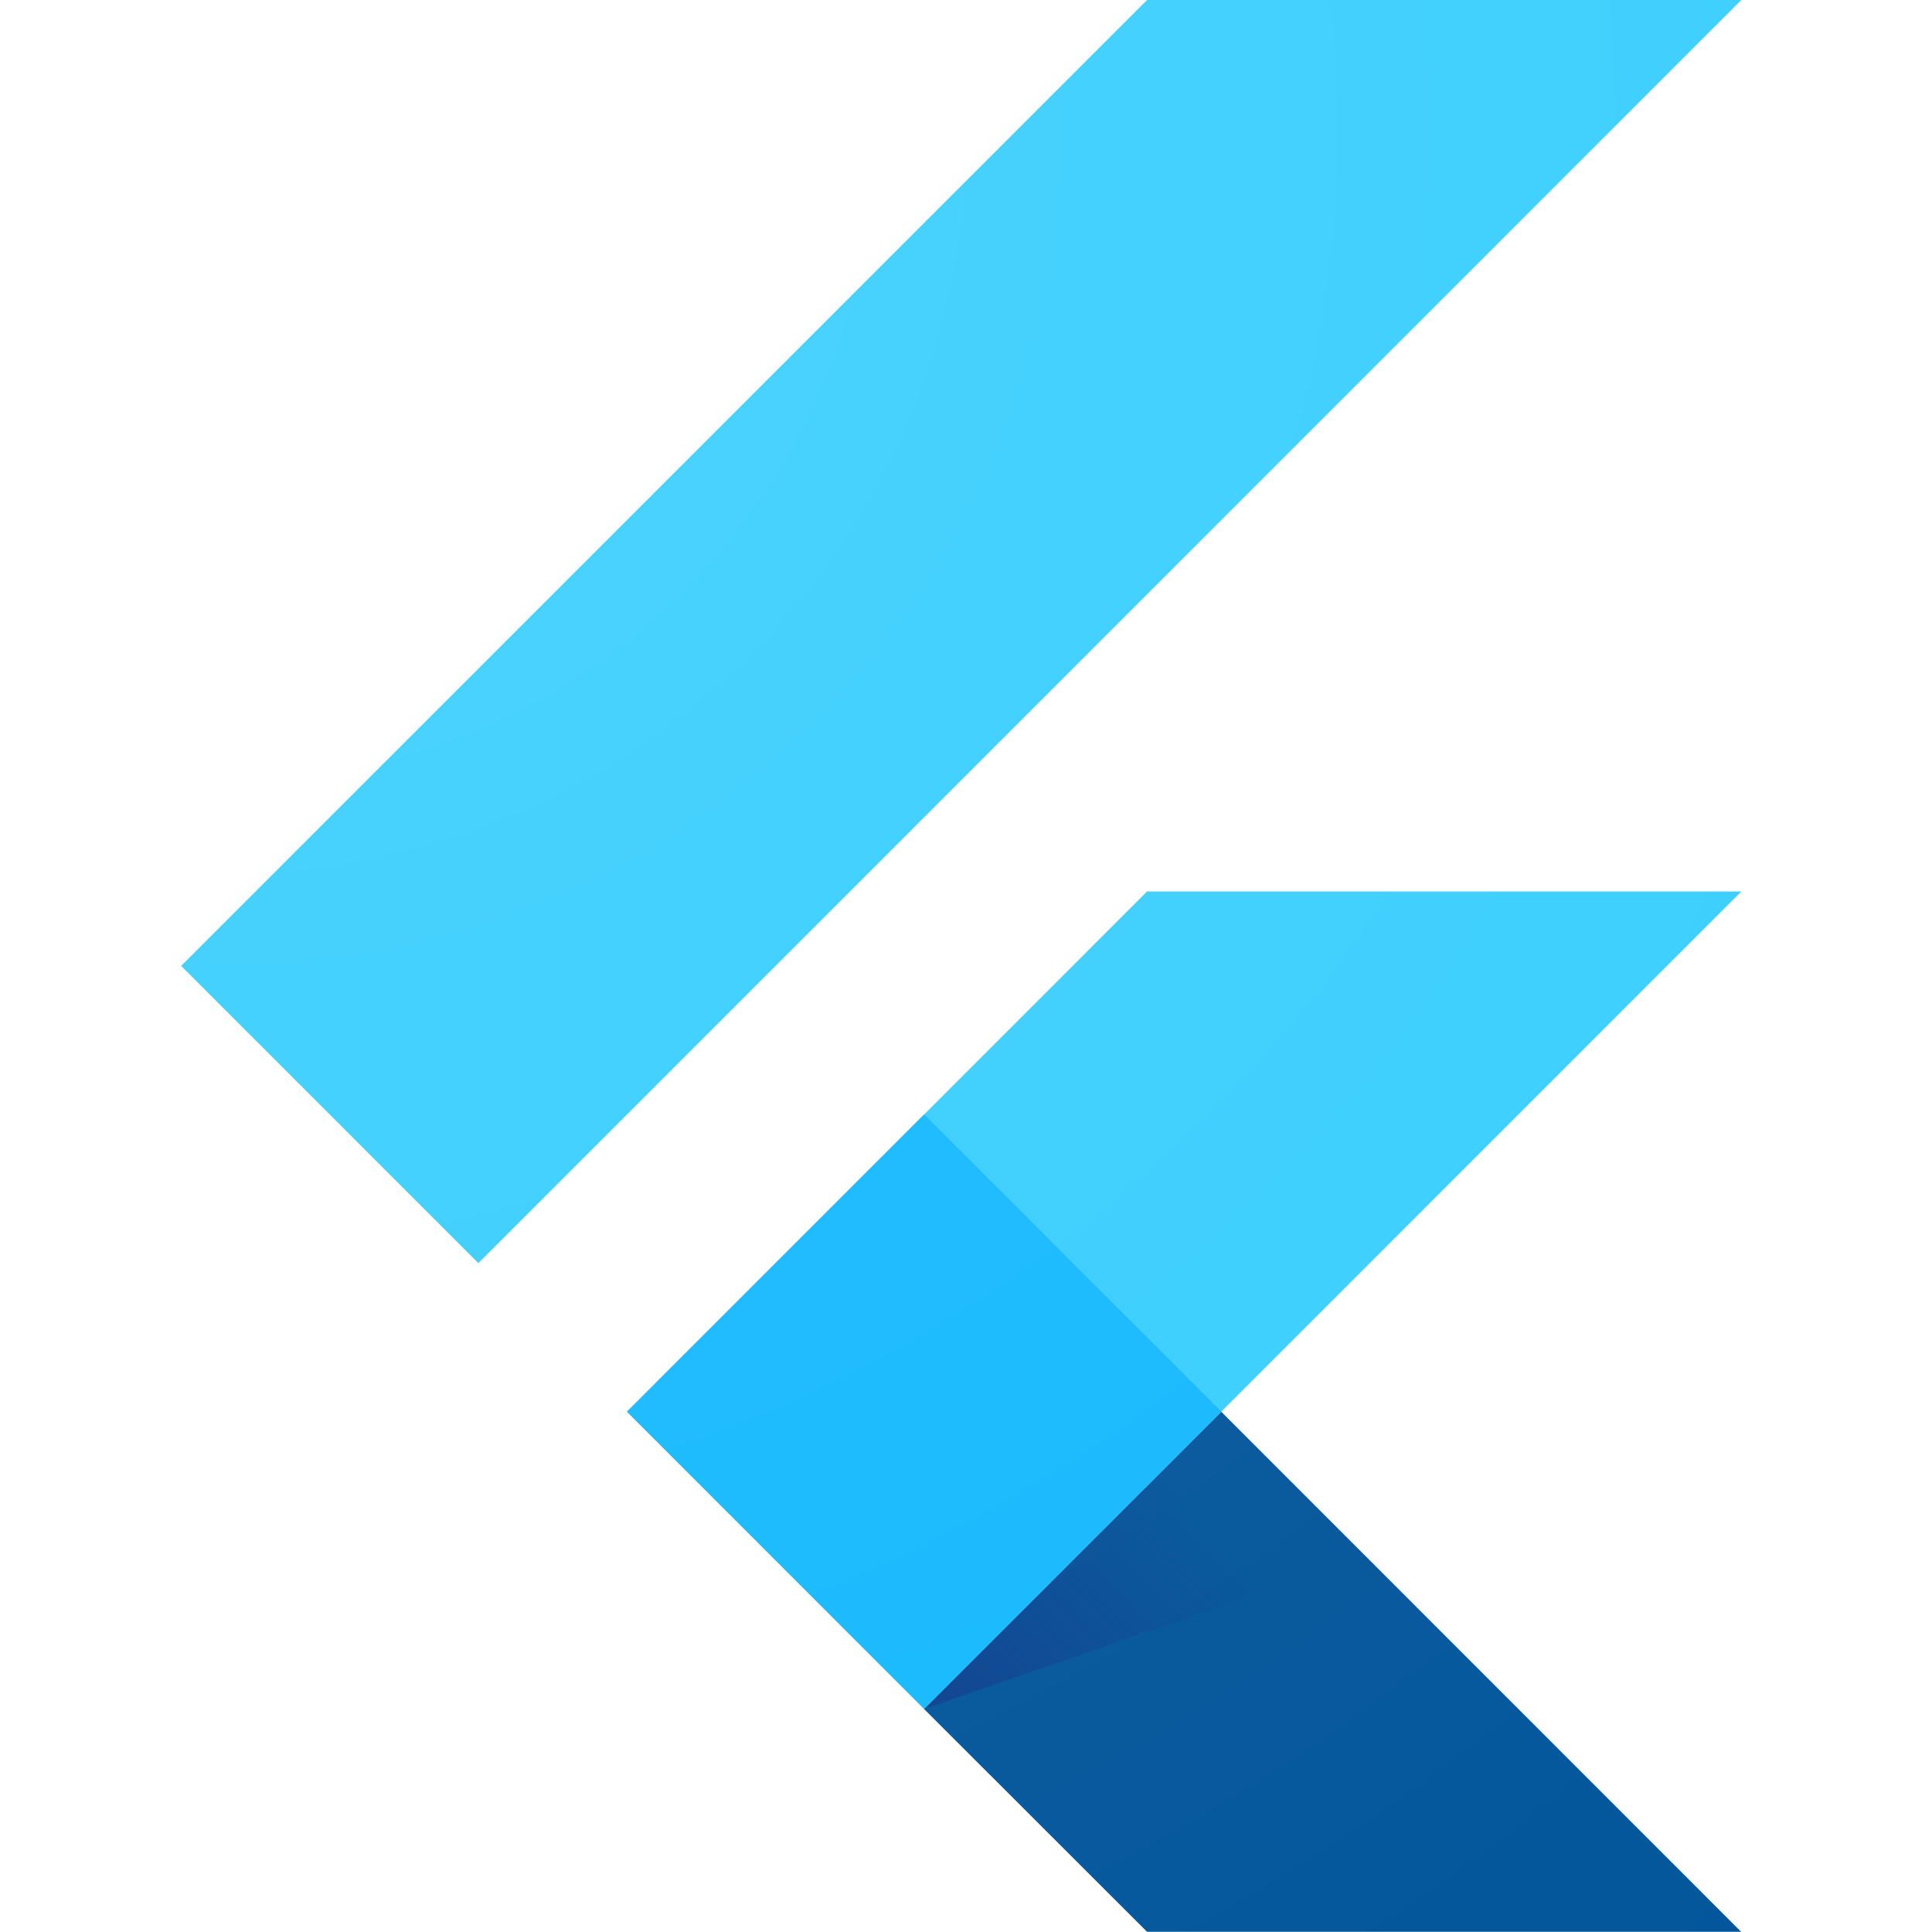
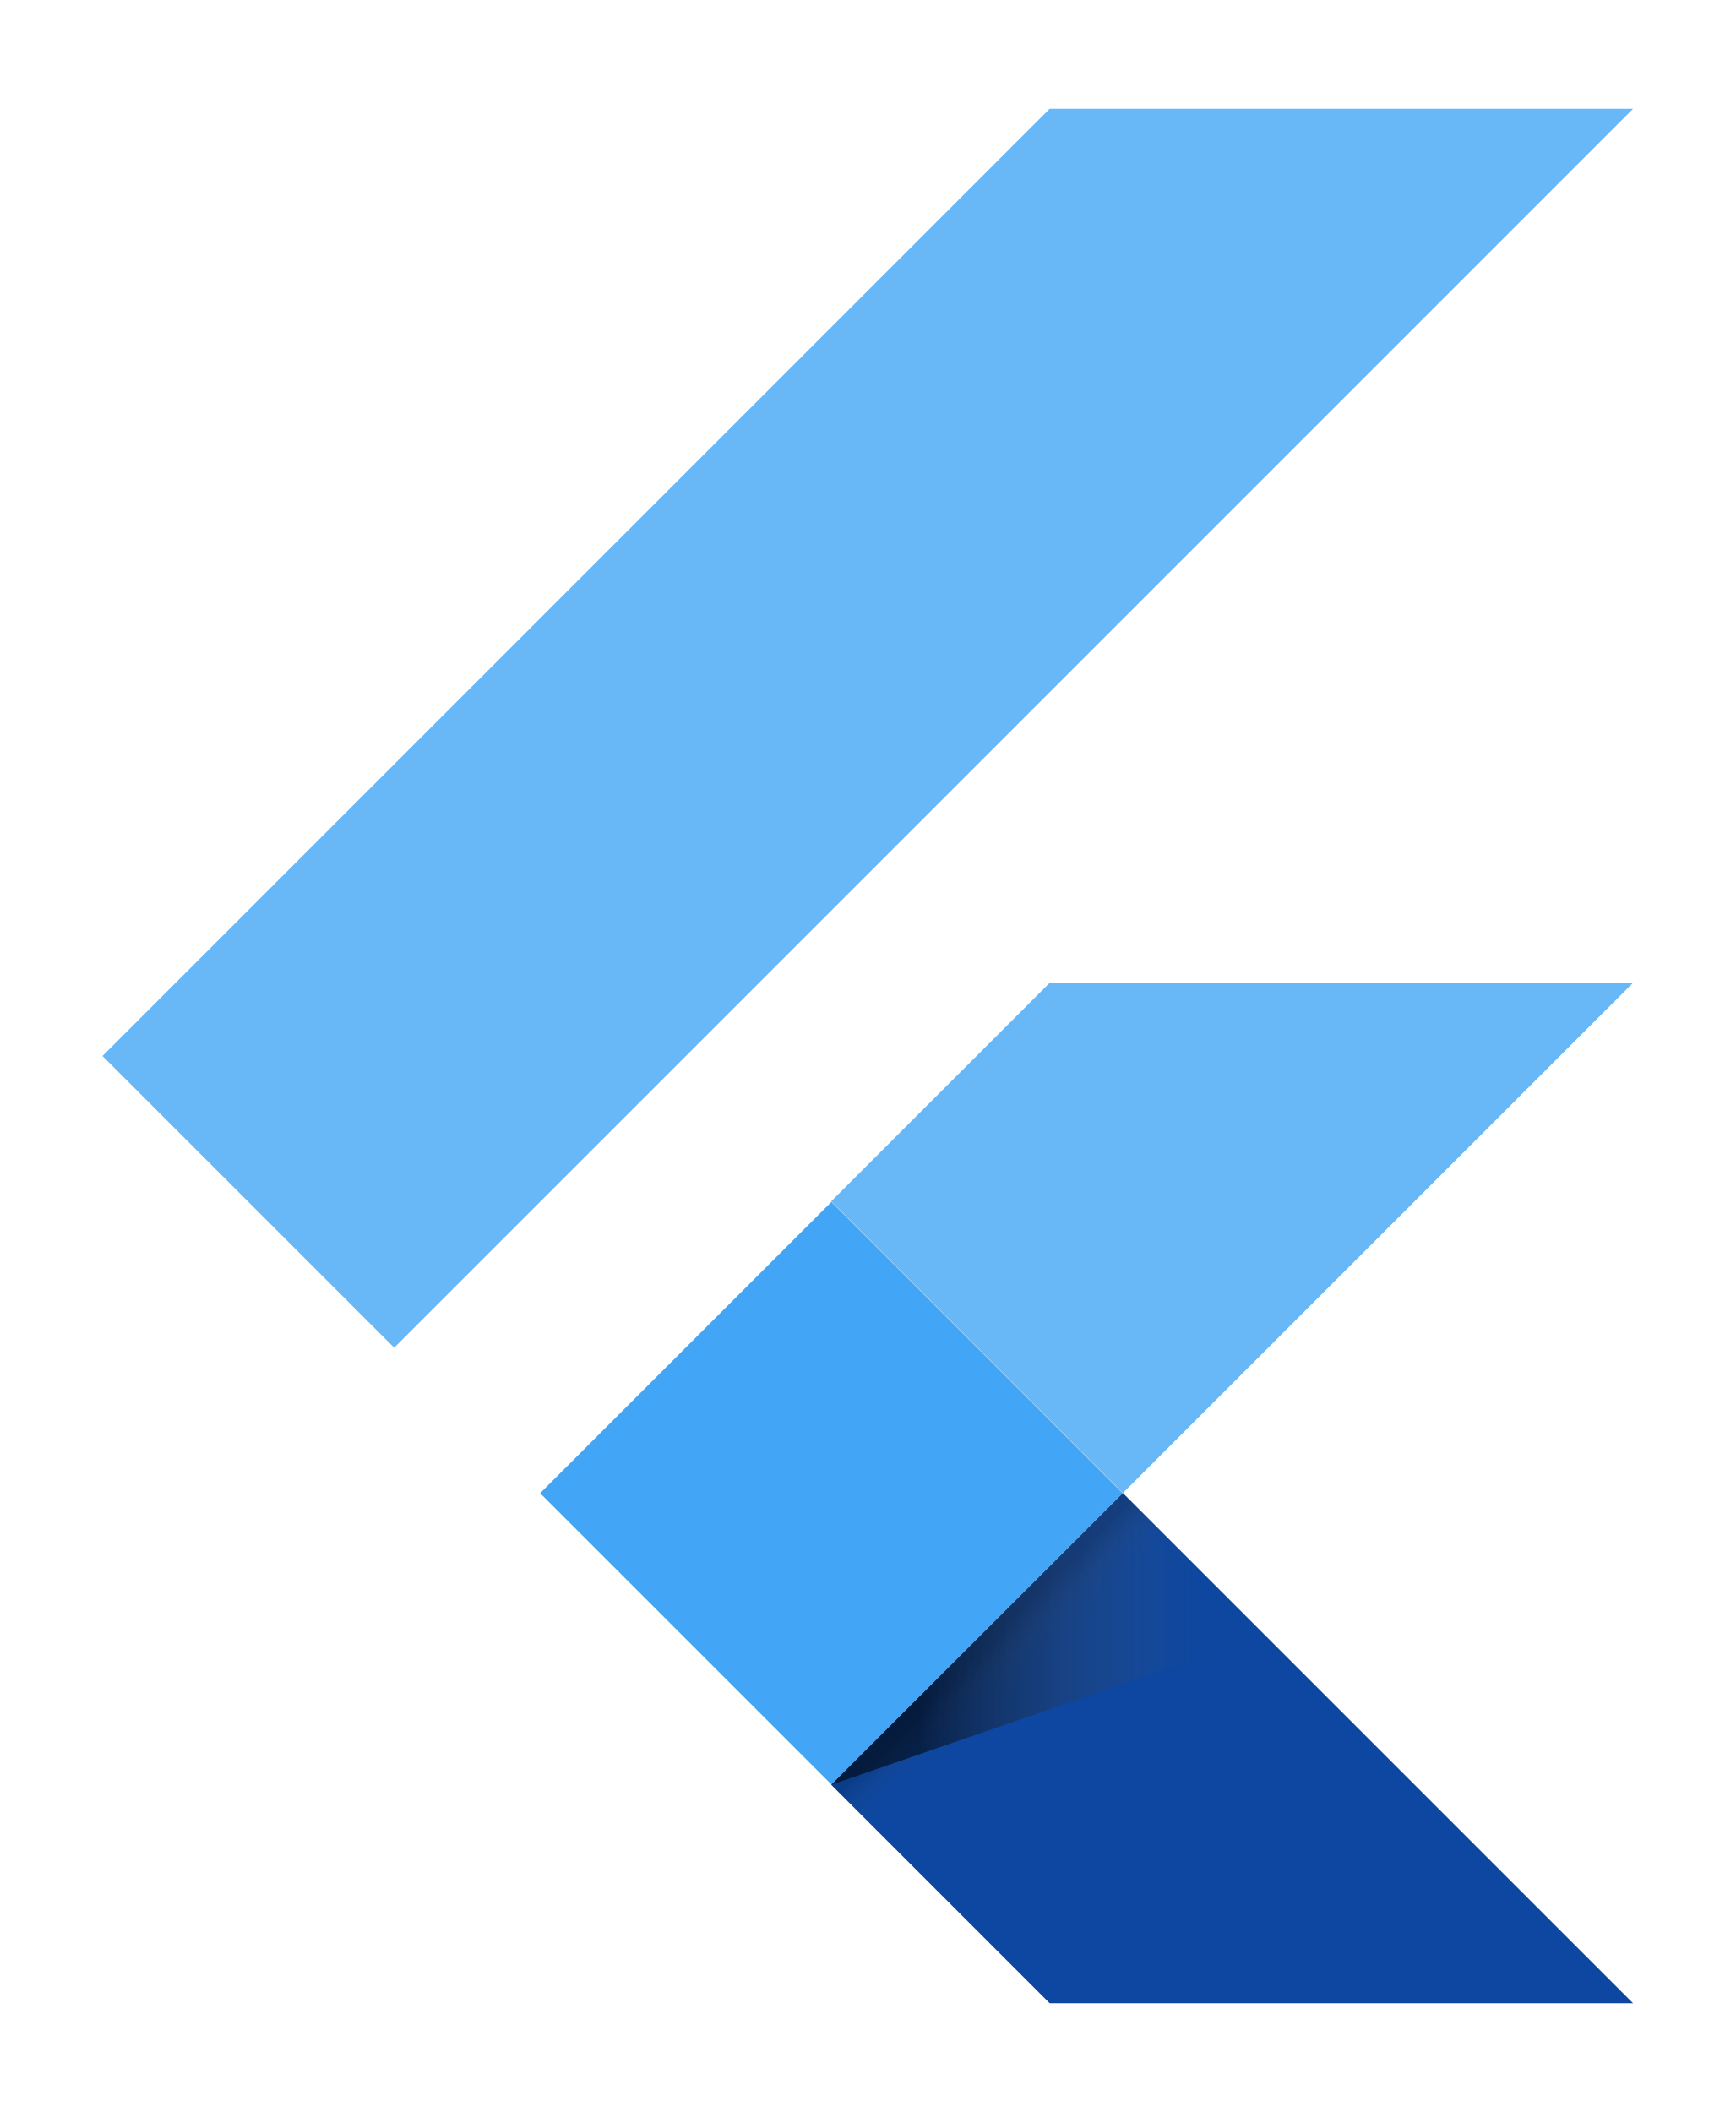
- <svg xmlns="http://www.w3.org/2000/svg" xmlns:xlink="http://www.w3.org/1999/xlink" width="64" height="64">
-   <g transform="matrix(.061615 0 0 .061615 -1.430818 -1.2754)">
-     <defs>
-       <path id="A" d="M959.4 500L679.8 779.7l279.6 279.7H639.9L360.2 779.7 639.9 500h319.5zM639.9 20.7L120.6 540l159.8 159.8 679-679.1H639.9z" />
-     </defs>
-     <clipPath id="B">
-       <use xlink:href="#A" />
-     </clipPath>
-     <g clip-path="url(#B)">
-       <path d="M360.3 779.7L520 939.5 959.4 500H639.9z" fill="#39cefd" />
-     </g>
-     <defs>
-       <path id="C" d="M959.4 500L679.8 779.7l279.6 279.7H639.9L360.2 779.7 639.9 500h319.5zM639.9 20.7L120.6 540l159.8 159.8 679-679.1H639.9z" />
-     </defs>
-     <clipPath id="D">
-       <use xlink:href="#C" />
-     </clipPath>
-     <path clip-path="url(#D)" d="M639.9 20.7h319.5l-679 679.1L120.6 540z" fill="#39cefd" />
-     <defs>
-       <path id="E" d="M959.4 500L679.8 779.7l279.6 279.7H639.9L360.2 779.7 639.9 500h319.5zM639.9 20.7L120.6 540l159.8 159.8 679-679.1H639.9z" />
-     </defs>
-     <clipPath id="F">
-       <use xlink:href="#E" />
-     </clipPath>
-     <path clip-path="url(#F)" d="M520 939.5l119.9 119.8h319.5L679.8 779.7z" fill="#03569b" />
-     <defs>
-       <path id="G" d="M959.4 500L679.8 779.7l279.6 279.7H639.9L360.2 779.7 639.9 500h319.5zM639.9 20.7L120.6 540l159.8 159.8 679-679.1H639.9z" />
-     </defs>
-     <clipPath id="H">
-       <use xlink:href="#G" />
-     </clipPath>
-     <linearGradient id="I" gradientUnits="userSpaceOnUse" x1="566.635" y1="970.339" x2="685.65" y2="851.324">
-       <stop offset="0" stop-color="#1a237e" stop-opacity=".4" />
-       <stop offset="1" stop-color="#1a237e" stop-opacity="0" />
+ <svg xmlns="http://www.w3.org/2000/svg" viewBox="0 0 166 202">
+   <defs>
+     <linearGradient id="b">
+       <stop offset="20%" stop-opacity=".55" />
+       <stop offset="85%" stop-color="#616161" stop-opacity=".01" />
    </linearGradient>
-     <path clip-path="url(#H)" d="M757 857.4l-77.2-77.7L520 939.5z" fill="url(#I)" />
-     <defs>
-       <path id="J" d="M959.4 500L679.8 779.7l279.6 279.7H639.9L360.2 779.7 639.9 500h319.5zM639.9 20.7L120.6 540l159.8 159.8 679-679.1H639.9z" />
-     </defs>
-     <clipPath id="K">
-       <use xlink:href="#J" />
-     </clipPath>
-     <g clip-path="url(#K)">
-       <path d="M360.282 779.645L520.086 619.84 679.9 779.645 520.086 939.45z" fill="#16b9fd" />
-     </g>
-     <radialGradient id="L" cx="7824.659" cy="-2855.979" r="5082.889" gradientTransform="matrix(0.25,0,0,-0.25,-1812,-622.5)" gradientUnits="userSpaceOnUse">
-       <stop offset="0" stop-color="#fff" stop-opacity=".1" />
-       <stop offset="1" stop-color="#fff" stop-opacity="0" />
-     </radialGradient>
-     <path d="M959.4 500L679.8 779.7l279.6 279.7H639.9L360.2 779.7 639.9 500h319.5zM639.9 20.7L120.6 540l159.8 159.8 679-679.1H639.9z" fill="url(#L)" />
-   </g>
+     <linearGradient id="a" x1="0%" x2="0%" y1="0%" y2="100%">
+       <stop offset="20%" stop-opacity=".15" />
+       <stop offset="85%" stop-color="#616161" stop-opacity=".01" />
+     </linearGradient>
+   </defs>
+   <path fill="#42A5F5" fill-opacity=".8" d="M37.7 128.9 9.8 101l90.6-90.6h55.8M156.2 94h-55.8l-20.9 20.9 27.9 27.9" />
+   <path fill="#0D47A1" d="m79.5 170.7 20.9 20.9h55.8l-48.8-48.8" />
+   <path fill="#42A5F5" d="m51.662 142.816 27.86-27.86 27.86 27.86-27.86 27.86z" />
+   <path fill="url(#a)" d="M59.8 162.5h39.4v5.5H59.8z" transform="rotate(-45.001 79.53 142.782)" />
+   <path d="m79.5 170.7 41.4-14.3-13.5-13.6" fill="url(#b)" />
</svg>
